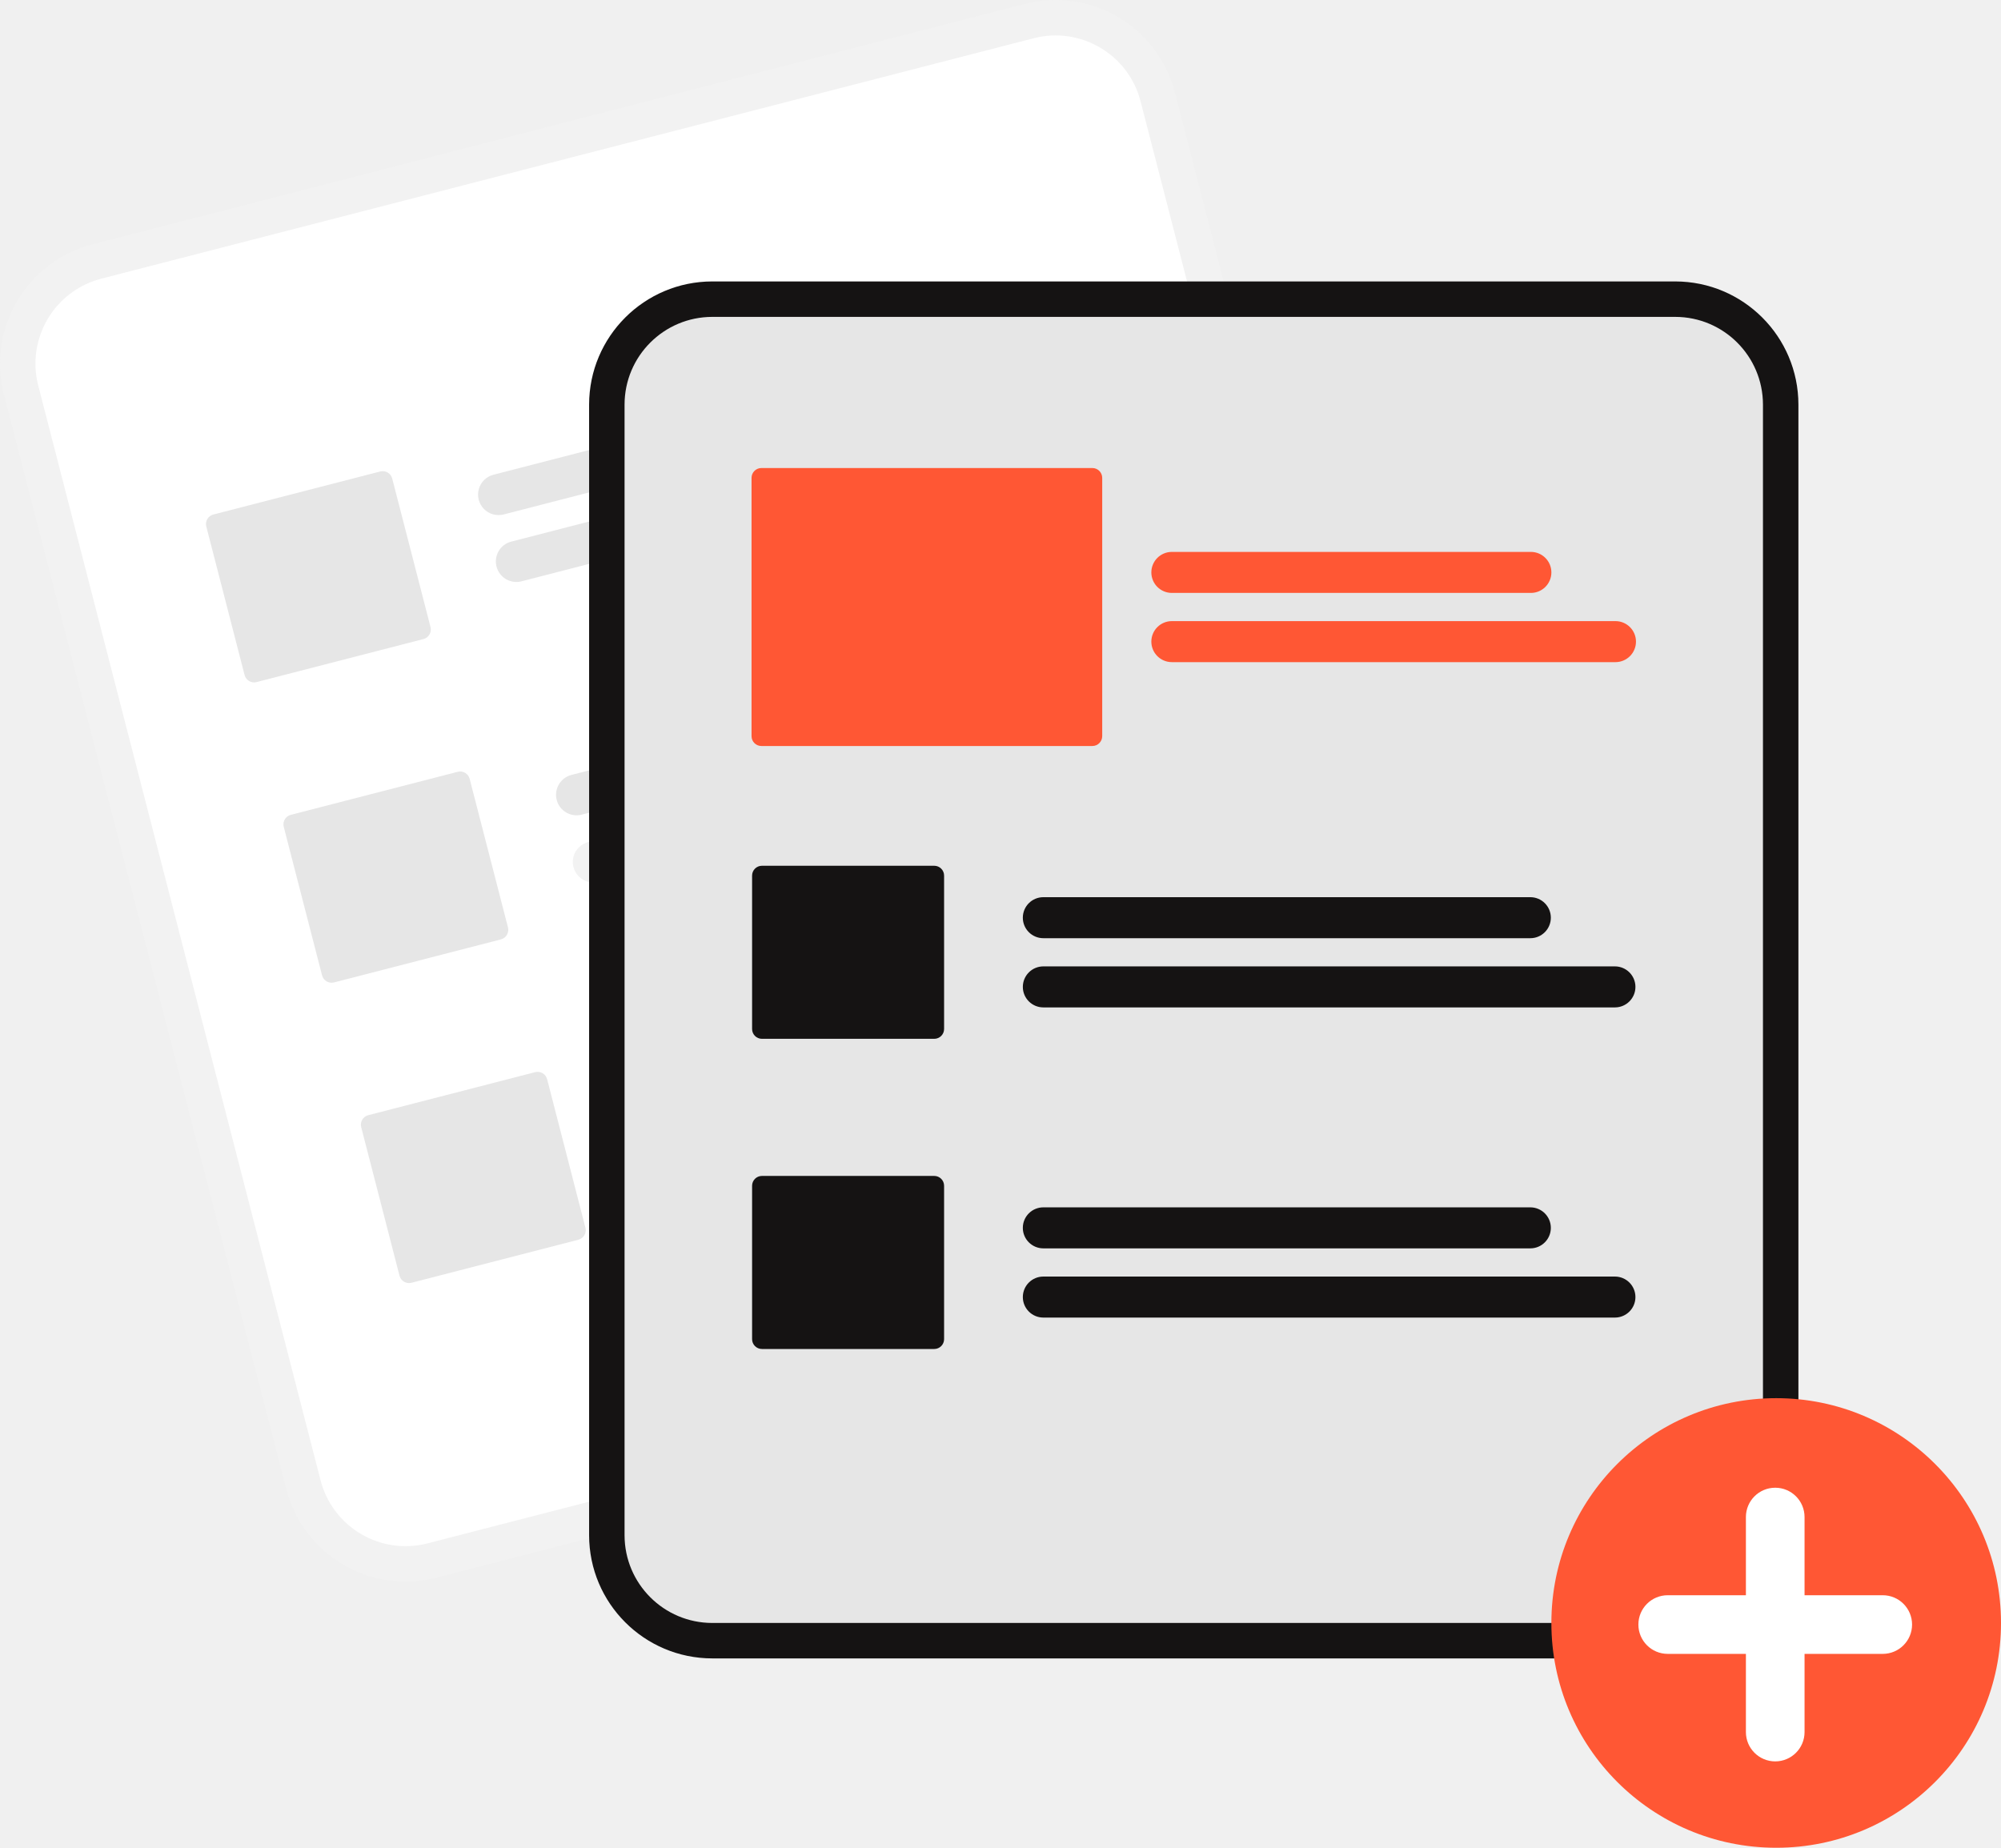
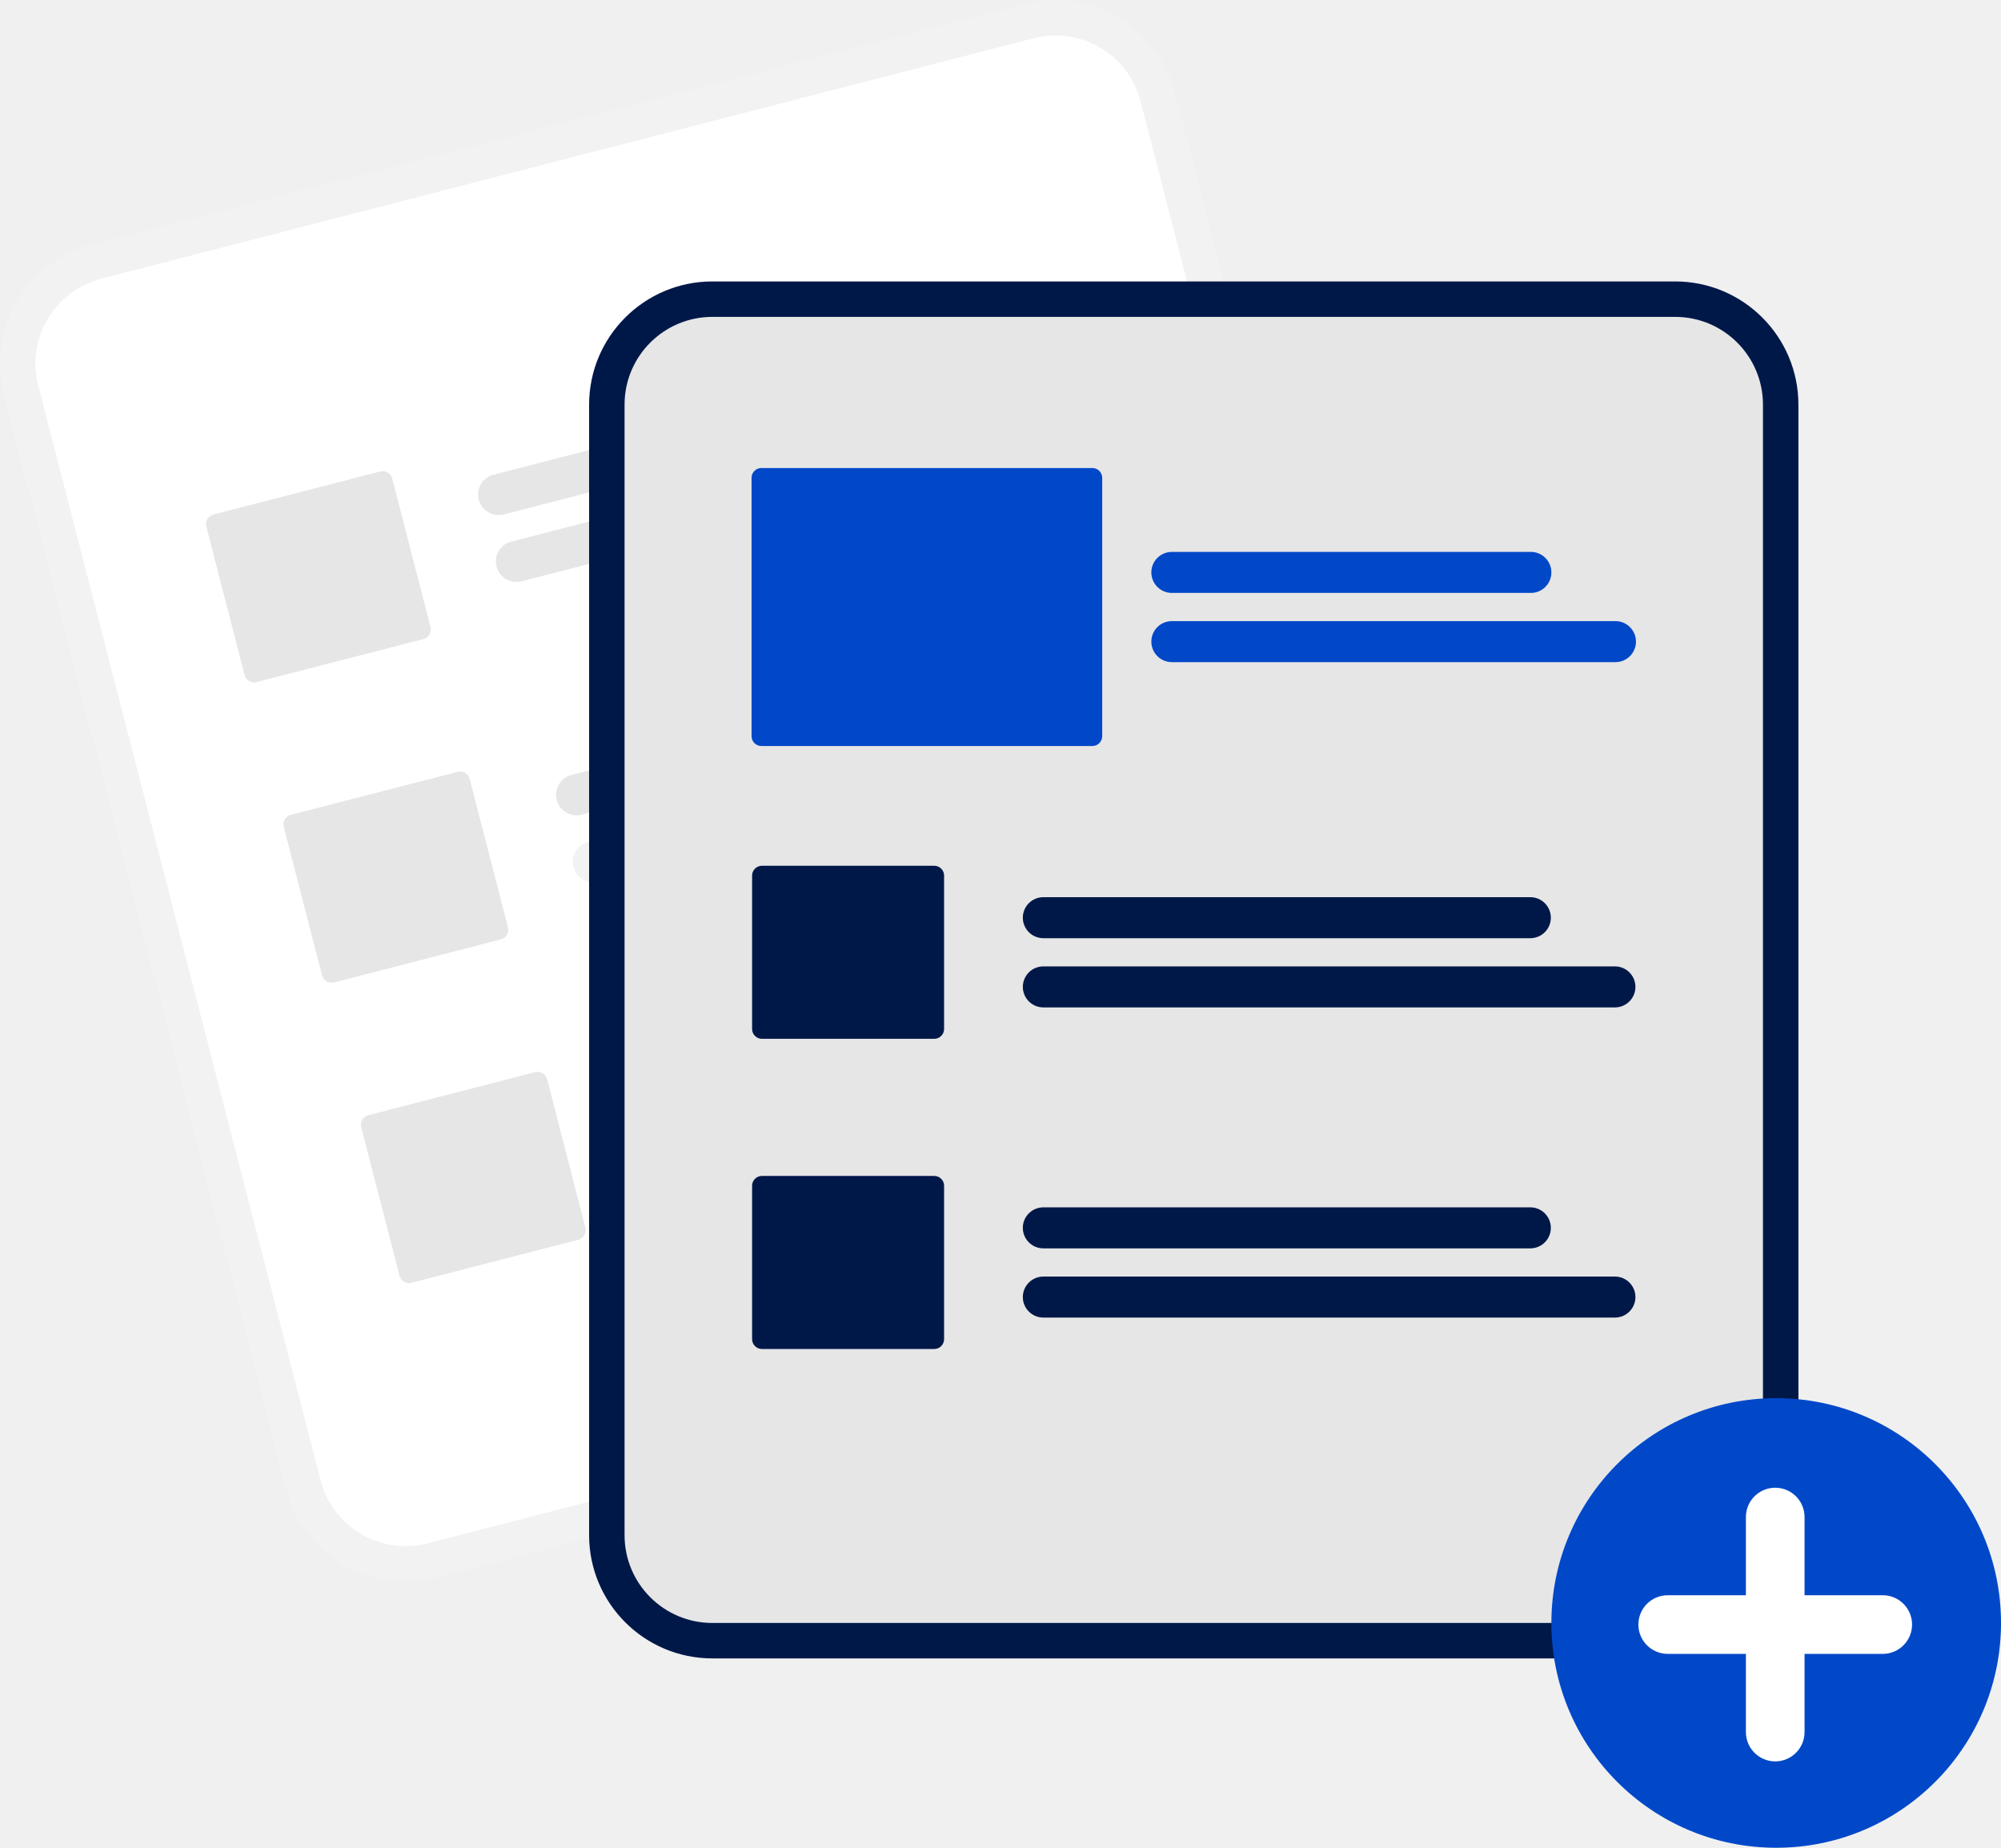
<svg xmlns="http://www.w3.org/2000/svg" width="800" height="738.783" viewBox="0 0 800 738.783">
  <g transform="translate(-568.98 -189.063)">
    <path d="M618.736,100.625,592.7,107.339,271.959,190.052l-26.034,6.714a49.292,49.292,0,0,0-35.382,59.971L323.432,694.5A49.292,49.292,0,0,0,383.4,729.877l.067-.017,372.677-96.106.067-.017A49.292,49.292,0,0,0,791.6,573.765L678.708,136.007A49.292,49.292,0,0,0,618.736,100.625Z" transform="translate(359.996 89.997)" fill="#f2f2f2" />
    <path d="M621.956,114.03l-30.835,7.952L279.979,202.219l-30.835,7.952a35.1,35.1,0,0,0-25.2,42.707L336.837,690.636a35.1,35.1,0,0,0,42.707,25.2l.067-.017,372.677-96.106.068-.018a35.1,35.1,0,0,0,25.2-42.707L664.663,139.227a35.1,35.1,0,0,0-42.707-25.2Z" transform="translate(360.316 90.317)" fill="#fff" />
    <path d="M594.676,252.928,406.148,301.545a8.2,8.2,0,1,1-4.095-15.879l188.528-48.618a8.2,8.2,0,1,1,4.095,15.879Z" transform="translate(364.312 93.177)" fill="#e6e6e6" />
    <path d="M634.181,270.863,412.9,327.927a8.2,8.2,0,0,1-4.095-15.879l221.278-57.063a8.2,8.2,0,1,1,4.095,15.879Z" transform="translate(364.468 93.591)" fill="#e6e6e6" />
    <path d="M624.945,370.3,436.417,418.919a8.2,8.2,0,0,1-4.095-15.879L620.85,354.422a8.2,8.2,0,1,1,4.095,15.879Z" transform="translate(365.011 95.888)" fill="#e6e6e6" />
    <path d="M664.449,388.237,443.171,445.3a8.2,8.2,0,1,1-4.095-15.879l221.278-57.063a8.2,8.2,0,1,1,4.095,15.879Z" transform="translate(365.167 96.302)" fill="#f2f2f2" />
    <path d="M655.213,487.674,466.685,536.292a8.2,8.2,0,1,1-4.095-15.879L651.118,471.8a8.2,8.2,0,1,1,4.095,15.879Z" transform="translate(365.71 98.598)" fill="#f2f2f2" />
    <path d="M694.717,505.61,473.439,562.674a8.2,8.2,0,0,1-4.095-15.879l221.278-57.063a8.2,8.2,0,1,1,4.095,15.879Z" transform="translate(365.866 99.012)" fill="#f2f2f2" />
    <path d="M376.421,350.324,309.7,367.529a3.936,3.936,0,0,1-4.789-2.825L289.6,305.315a3.936,3.936,0,0,1,2.825-4.789l66.718-17.205a3.936,3.936,0,0,1,4.789,2.825l15.315,59.389a3.936,3.936,0,0,1-2.825,4.789Z" transform="translate(361.855 94.249)" fill="#e6e6e6" />
    <path d="M406.69,467.7,339.971,484.9a3.936,3.936,0,0,1-4.789-2.825l-15.315-59.389a3.936,3.936,0,0,1,2.825-4.789l66.718-17.205a3.936,3.936,0,0,1,4.789,2.825l15.315,59.389a3.936,3.936,0,0,1-2.825,4.789Z" transform="translate(362.554 96.959)" fill="#e6e6e6" />
    <path d="M436.958,585.071l-66.718,17.205a3.936,3.936,0,0,1-4.789-2.825l-15.315-59.389a3.936,3.936,0,0,1,2.825-4.789l66.718-17.205a3.936,3.936,0,0,1,4.789,2.825l15.315,59.388a3.936,3.936,0,0,1-2.825,4.789Z" transform="translate(363.253 99.67)" fill="#e6e6e6" />
-     <path d="M873.437,209.052H488.429a49.292,49.292,0,0,0-49.236,49.236V710.367A49.292,49.292,0,0,0,488.429,759.6H873.437a49.292,49.292,0,0,0,49.236-49.236V258.288a49.292,49.292,0,0,0-49.236-49.236Z" transform="translate(365.312 92.537)" fill="#151313" />
+     <path d="M873.437,209.052H488.429a49.292,49.292,0,0,0-49.236,49.236V710.367A49.292,49.292,0,0,0,488.429,759.6H873.437a49.292,49.292,0,0,0,49.236-49.236V258.288a49.292,49.292,0,0,0-49.236-49.236Z" transform="translate(365.312 92.537)" fill="#001848" />
    <path d="M873.118,222.906H488.109a35.1,35.1,0,0,0-35.062,35.062V710.048a35.1,35.1,0,0,0,35.062,35.062H873.118a35.1,35.1,0,0,0,35.062-35.062V257.968a35.1,35.1,0,0,0-35.062-35.062Z" transform="translate(365.632 92.857)" fill="#e6e6e6" />
-     <circle cx="89.879" cy="89.879" r="89.879" transform="translate(1189.222 748.088)" fill="#ff5734" />
+     <circle cx="89.879" cy="89.879" r="89.879" transform="translate(1189.222 748.088)" fill="#0048c8" />
    <path d="M947.392,702.6H916.13V671.339a11.723,11.723,0,1,0-23.447,0V702.6H861.421a11.723,11.723,0,0,0,0,23.447h31.262V757.31a11.723,11.723,0,0,0,23.447,0V726.048h31.262a11.723,11.723,0,1,0,0-23.447Z" transform="translate(374.31 124.28)" fill="#fff" />
-     <path d="M811.58,466.086h-194.7a8.2,8.2,0,0,1,0-16.4h194.7a8.2,8.2,0,1,1,0,16.4Z" transform="translate(369.226 98.093)" fill="#151313" />
-     <path d="M845.4,493.133H616.884a8.2,8.2,0,1,1,0-16.4H845.4a8.2,8.2,0,1,1,0,16.4Z" transform="translate(369.226 98.718)" fill="#151313" />
-     <path d="M811.58,587.3h-194.7a8.2,8.2,0,1,1,0-16.4h194.7a8.2,8.2,0,0,1,0,16.4Z" transform="translate(369.226 100.892)" fill="#151313" />
-     <path d="M845.4,614.347H616.884a8.2,8.2,0,1,1,0-16.4H845.4a8.2,8.2,0,1,1,0,16.4Z" transform="translate(369.226 101.517)" fill="#151313" />
-     <path d="M575.714,506.6h-68.9a3.936,3.936,0,0,1-3.931-3.931V441.34a3.936,3.936,0,0,1,3.932-3.931h68.9a3.936,3.936,0,0,1,3.931,3.932v61.332A3.936,3.936,0,0,1,575.714,506.6Z" transform="translate(366.783 97.81)" fill="#151313" />
-     <path d="M575.714,627.817h-68.9a3.936,3.936,0,0,1-3.931-3.932V562.554a3.936,3.936,0,0,1,3.932-3.931h68.9a3.936,3.936,0,0,1,3.931,3.932v61.332A3.936,3.936,0,0,1,575.714,627.817Z" transform="translate(366.783 100.609)" fill="#151313" />
-     <path d="M810.637,331.151H667.1a8.2,8.2,0,0,1,0-16.4H810.637a8.2,8.2,0,0,1,0,16.4Z" transform="translate(370.385 94.978)" fill="#ff5734" />
-     <path d="M844.458,358.2H667.1a8.2,8.2,0,0,1,0-16.4H844.458a8.2,8.2,0,0,1,0,16.4Z" transform="translate(370.385 95.602)" fill="#ff5734" />
-     <path d="M638.935,393.116H506.6a3.936,3.936,0,0,1-3.931-3.932V285.906a3.936,3.936,0,0,1,3.932-3.931H638.935a3.936,3.936,0,0,1,3.932,3.931V389.184a3.936,3.936,0,0,1-3.932,3.932Z" transform="translate(366.778 94.221)" fill="#ff5734" />
+     <path d="M811.58,466.086h-194.7a8.2,8.2,0,0,1,0-16.4h194.7a8.2,8.2,0,1,1,0,16.4Z" transform="translate(369.226 98.093)" fill="#001848" />
+     <path d="M845.4,493.133H616.884a8.2,8.2,0,1,1,0-16.4H845.4a8.2,8.2,0,1,1,0,16.4Z" transform="translate(369.226 98.718)" fill="#001848" />
+     <path d="M811.58,587.3h-194.7a8.2,8.2,0,1,1,0-16.4h194.7a8.2,8.2,0,0,1,0,16.4Z" transform="translate(369.226 100.892)" fill="#001848" />
+     <path d="M845.4,614.347H616.884a8.2,8.2,0,1,1,0-16.4H845.4a8.2,8.2,0,1,1,0,16.4Z" transform="translate(369.226 101.517)" fill="#001848" />
+     <path d="M575.714,506.6h-68.9a3.936,3.936,0,0,1-3.931-3.931V441.34a3.936,3.936,0,0,1,3.932-3.931h68.9a3.936,3.936,0,0,1,3.931,3.932v61.332A3.936,3.936,0,0,1,575.714,506.6Z" transform="translate(366.783 97.81)" fill="#001848" />
+     <path d="M575.714,627.817h-68.9a3.936,3.936,0,0,1-3.931-3.932V562.554a3.936,3.936,0,0,1,3.932-3.931h68.9a3.936,3.936,0,0,1,3.931,3.932v61.332A3.936,3.936,0,0,1,575.714,627.817Z" transform="translate(366.783 100.609)" fill="#001848" />
+     <path d="M810.637,331.151H667.1a8.2,8.2,0,0,1,0-16.4H810.637a8.2,8.2,0,0,1,0,16.4Z" transform="translate(370.385 94.978)" fill="#0048c8" />
+     <path d="M844.458,358.2H667.1a8.2,8.2,0,0,1,0-16.4H844.458a8.2,8.2,0,0,1,0,16.4Z" transform="translate(370.385 95.602)" fill="#0048c8" />
+     <path d="M638.935,393.116H506.6a3.936,3.936,0,0,1-3.931-3.932V285.906a3.936,3.936,0,0,1,3.932-3.931H638.935a3.936,3.936,0,0,1,3.932,3.931V389.184a3.936,3.936,0,0,1-3.932,3.932Z" transform="translate(366.778 94.221)" fill="#0048c8" />
  </g>
</svg>
